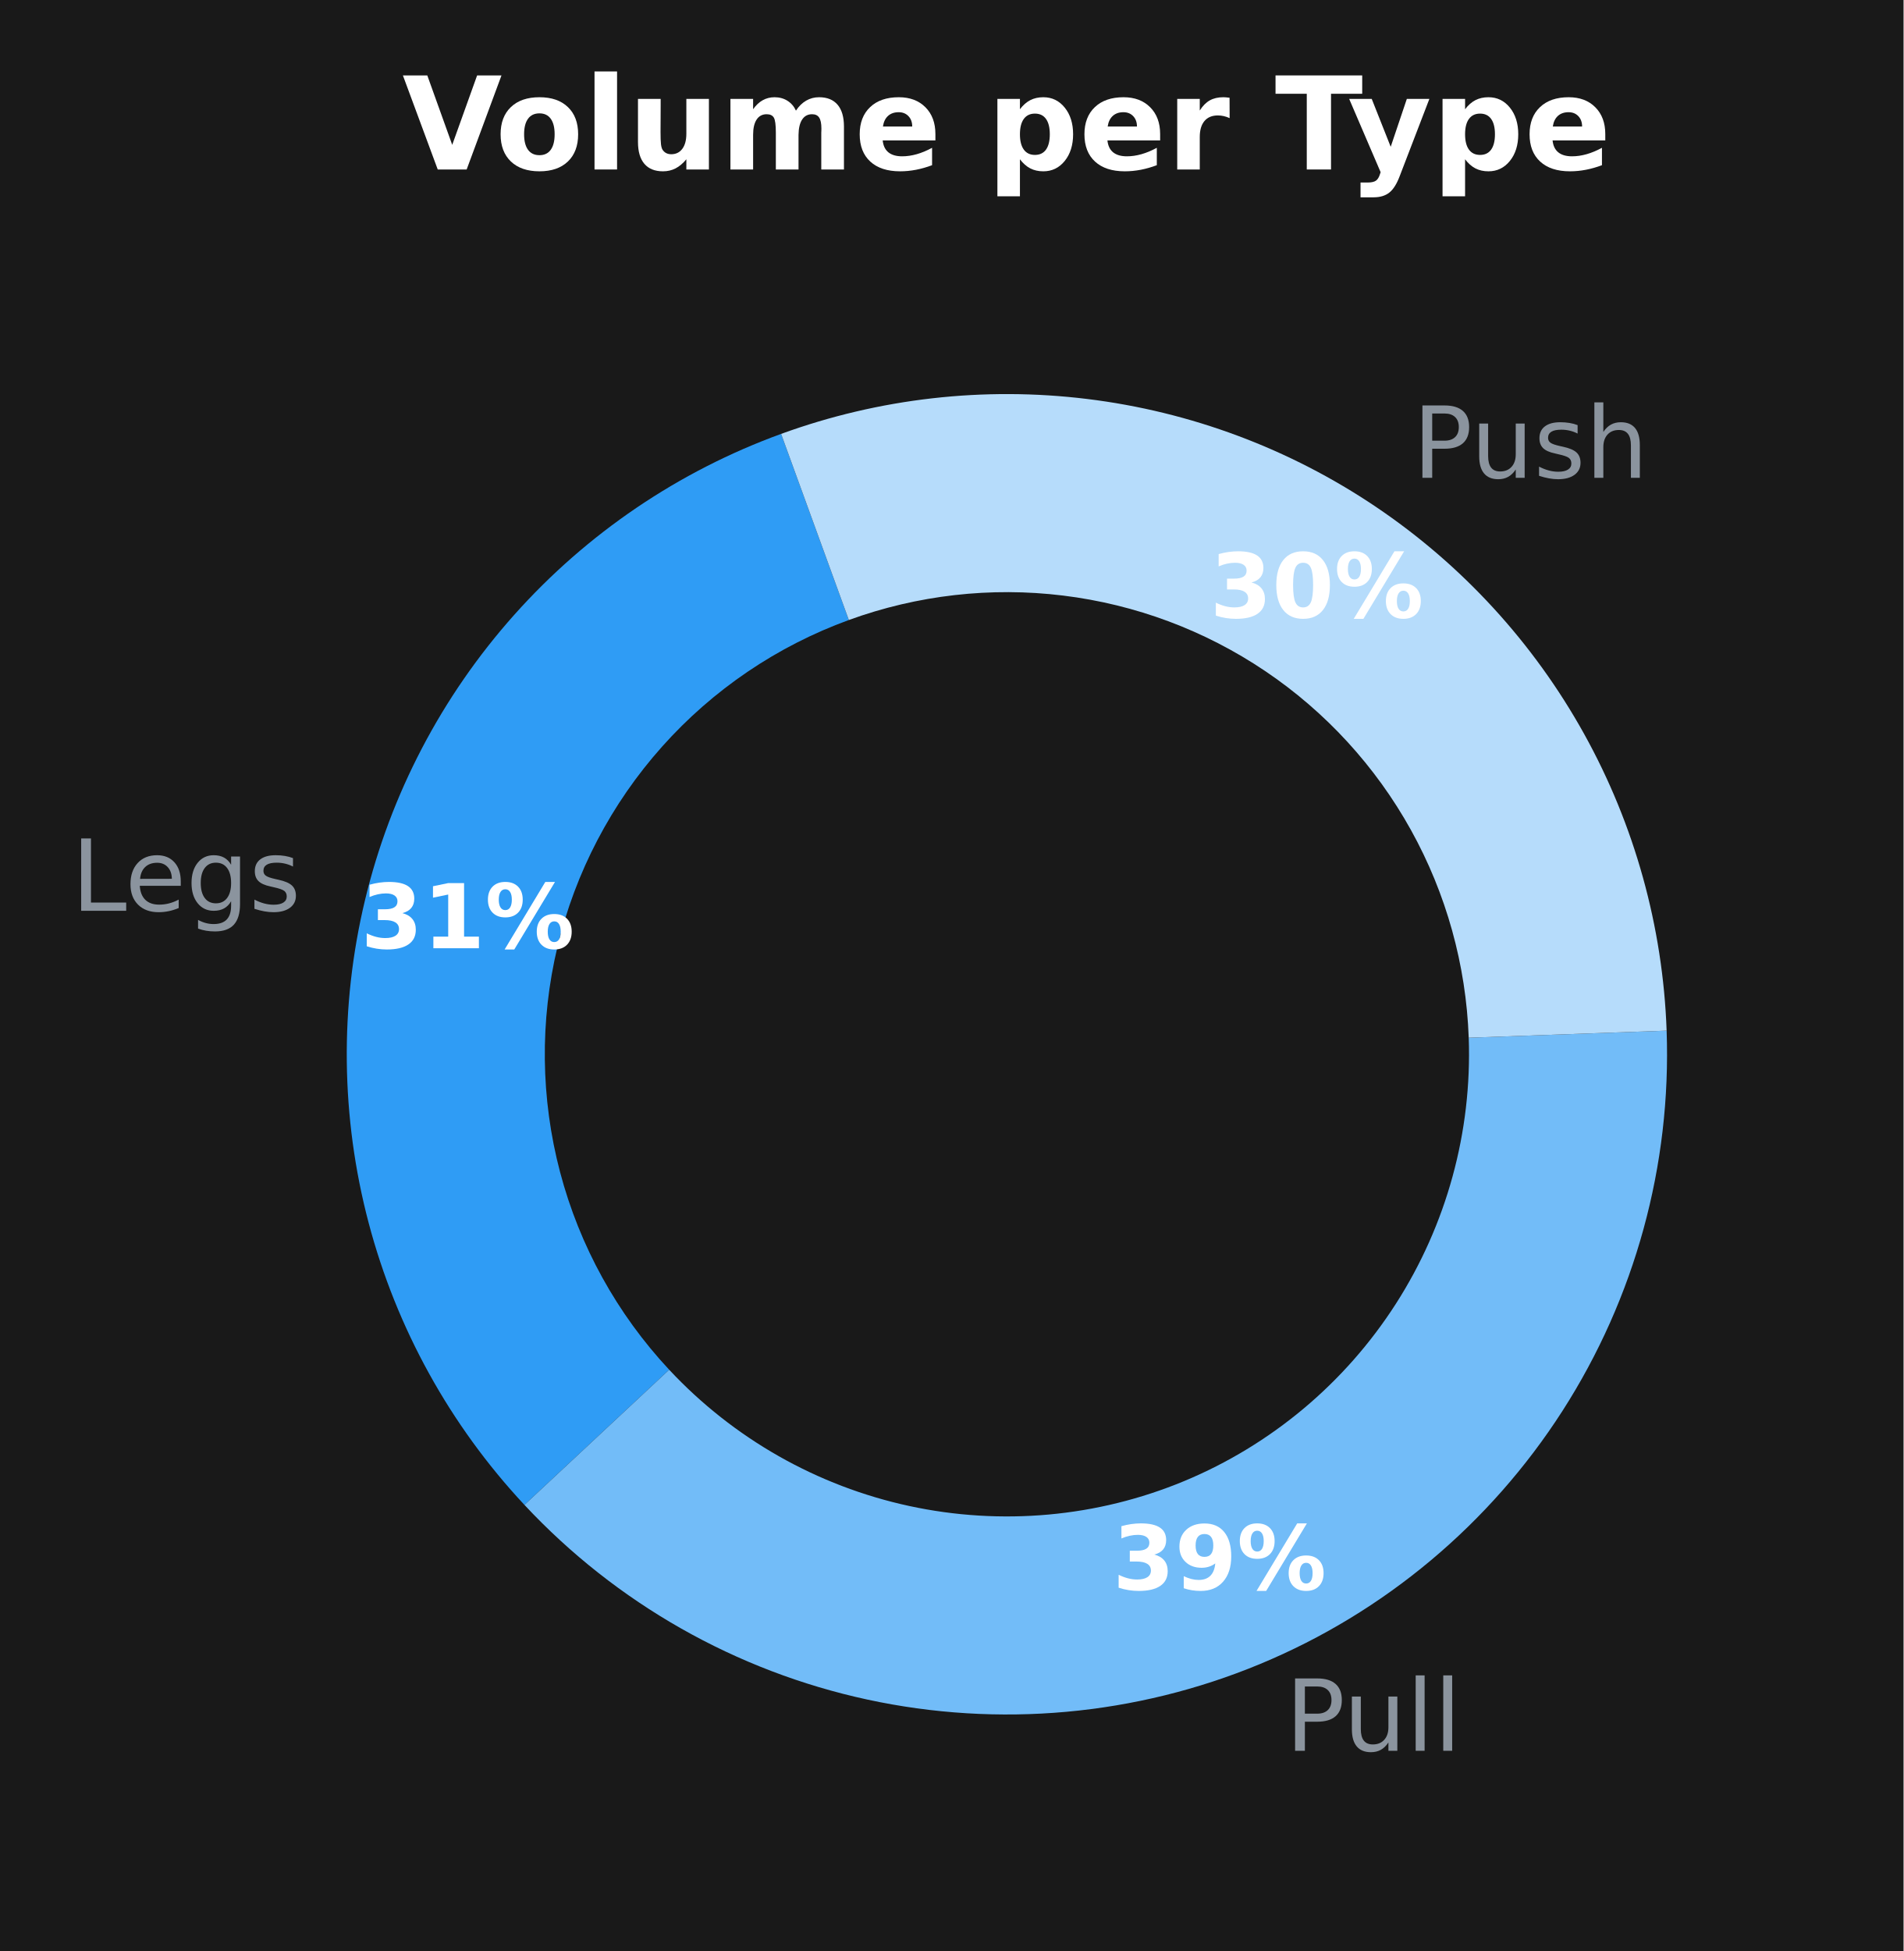
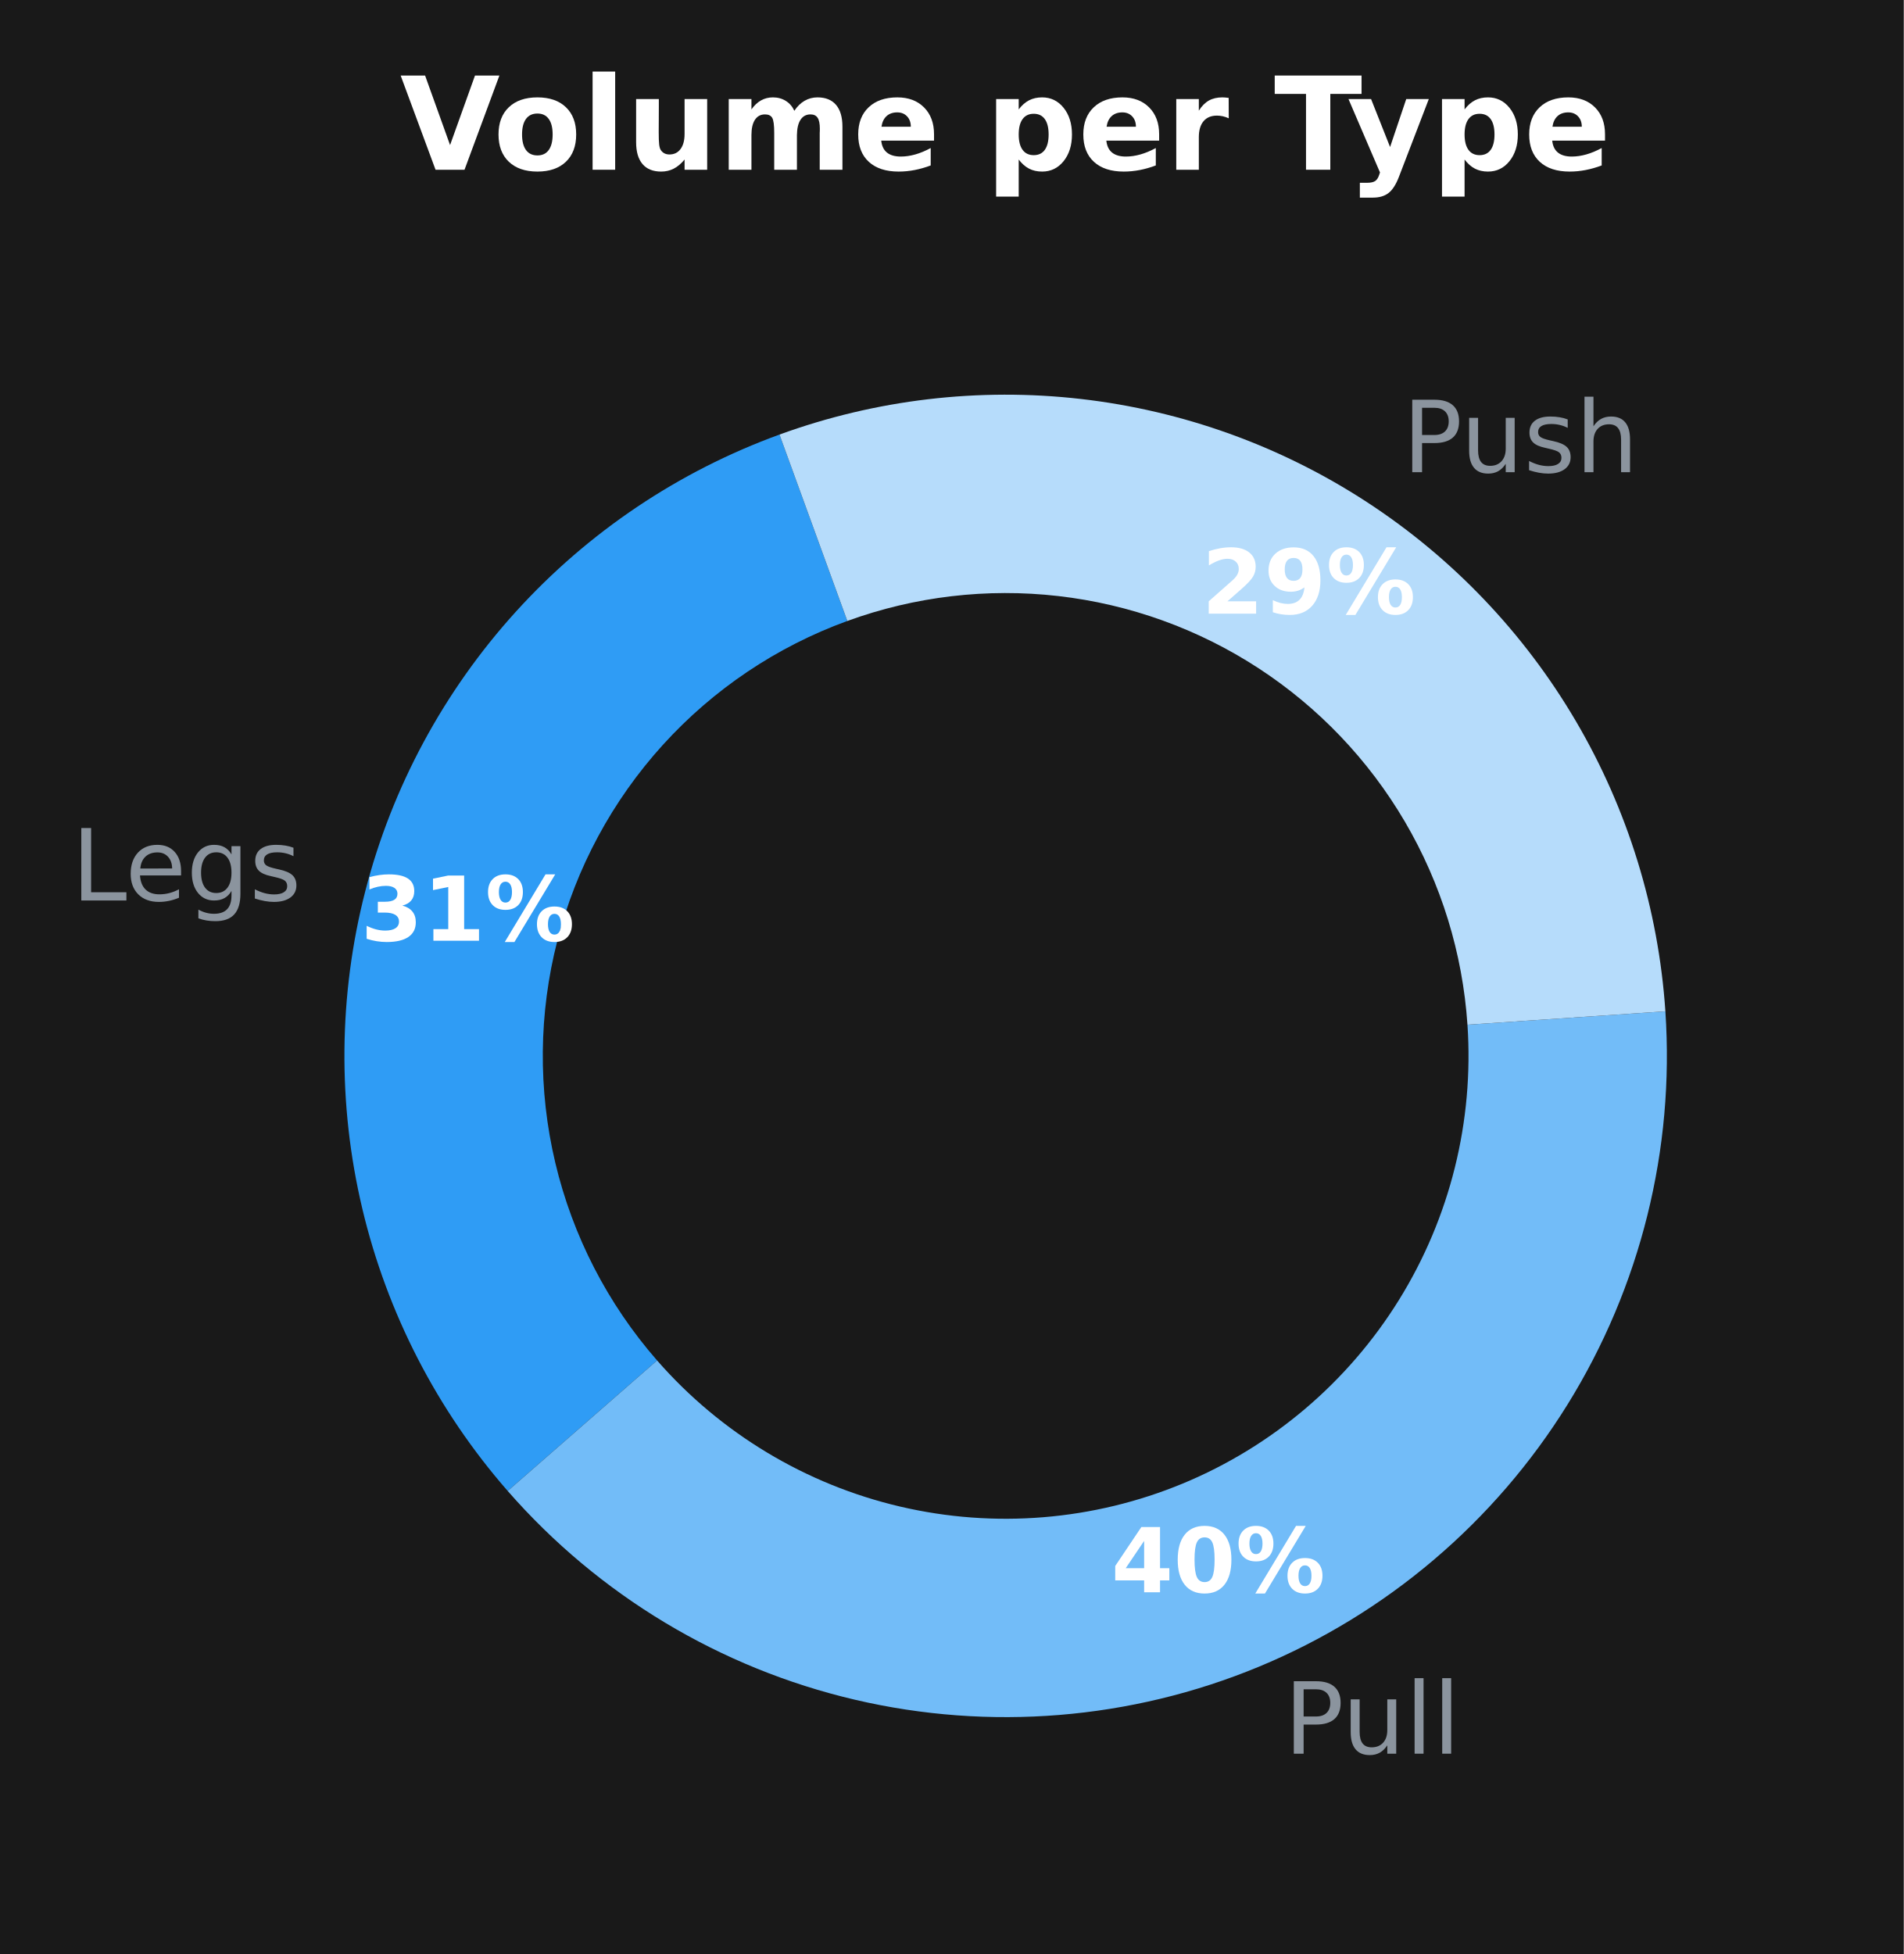
- <svg xmlns="http://www.w3.org/2000/svg" xmlns:xlink="http://www.w3.org/1999/xlink" width="191.833pt" height="196.598pt" viewBox="0 0 191.833 196.598" version="1.1">
+ <svg xmlns="http://www.w3.org/2000/svg" xmlns:xlink="http://www.w3.org/1999/xlink" width="191.541pt" height="196.598pt" viewBox="0 0 191.541 196.598" version="1.1">
  <defs>
    <style type="text/css">*{stroke-linejoin: round; stroke-linecap: butt}</style>
  </defs>
  <g id="figure_1">
    <g id="patch_1">
-       <path d="M 0 196.598  L 191.833 196.598  L 191.833 0  L 0 0  z " style="fill: #191919" />
+       <path d="M 0 196.598  L 191.541 196.598  L 191.541 0  L 0 0  z " style="fill: #191919" />
    </g>
    <g id="axes_1">
      <g id="patch_2">
-         <path d="M 78.719 43.722  C 68.389 47.482 59.15 53.744 51.831 61.947  C 44.512 70.15 39.34 80.041 36.777 90.731  C 34.215 101.422 34.342 112.583 37.147 123.212  C 39.952 133.842 45.348 143.612 52.851 151.646  L 67.438 138.024  C 62.185 132.4 58.408 125.56 56.445 118.12  C 54.481 110.679 54.392 102.867 56.186 95.383  C 57.98 87.9 61.601 80.977 66.724 75.235  C 71.847 69.493 78.314 65.109 85.545 62.477  z " style="fill: #2f9cf5" />
+         <path d="M 78.427 43.722  C 68.272 47.418 59.168 53.534 51.907 61.538  C 44.646 69.542 39.443 79.196 36.751 89.662  C 34.058 100.128 33.956 111.094 36.453 121.609  C 38.949 132.123 43.971 141.872 51.081 150.011  L 66.111 136.879  C 61.134 131.182 57.619 124.358 55.871 116.997  C 54.123 109.637 54.195 101.961 56.08 94.635  C 57.965 87.308 61.606 80.551 66.689 74.948  C 71.772 69.345 78.144 65.064 85.253 62.477  z " style="fill: #2f9cf5" />
      </g>
      <g id="patch_3">
-         <path d="M 52.851 151.646  C 62.102 161.551 74.162 168.397 87.409 171.262  C 100.656 174.128 114.467 172.877 126.984 167.68  C 139.501 162.483 150.136 153.583 157.458 142.178  C 164.779 130.773 168.444 117.398 167.958 103.854  L 148.013 104.569  C 148.353 114.05 145.787 123.412 140.662 131.396  C 135.537 139.38 128.093 145.61 119.331 149.248  C 110.569 152.886 100.901 153.761 91.628 151.755  C 82.355 149.749 73.913 144.957 67.438 138.024  z " style="fill: #72bcf8" />
+         <path d="M 51.081 150.011  C 60.241 160.494 72.463 167.842 86.017 171.015  C 99.571 174.188 113.785 173.028 126.646 167.699  C 139.506 162.371 150.375 153.138 157.714 141.309  C 165.052 129.48 168.496 115.641 167.557 101.752  L 147.644 103.098  C 148.301 112.82 145.891 122.507 140.754 130.788  C 135.617 139.068 128.008 145.531 119.006 149.261  C 110.004 152.991 100.054 153.803 90.566 151.582  C 81.078 149.361 72.523 144.217 66.111 136.879  z " style="fill: #72bcf8" />
      </g>
      <g id="patch_4">
-         <path d="M 167.958 103.854  C 167.582 93.368 164.731 83.117 159.637 73.944  C 154.543 64.77 147.351 56.93 138.649 51.066  C 129.947 45.203 119.98 41.48 109.565 40.204  C 99.15 38.928 88.579 40.133 78.719 43.722  L 85.545 62.477  C 92.447 59.965 99.847 59.121 107.138 60.014  C 114.428 60.908 121.405 63.513 127.496 67.618  C 133.588 71.722 138.622 77.21 142.188 83.632  C 145.753 90.054 147.749 97.229 148.013 104.569  z " style="fill: #b6dcfb" />
+         <path d="M 167.557 101.752  C 166.862 91.46 163.782 81.47 158.562 72.573  C 153.342 63.676 146.124 56.113 137.479 50.485  C 128.835 44.857 118.999 41.316 108.75 40.142  C 98.502 38.968 88.12 40.194 78.427 43.722  L 85.253 62.477  C 92.038 60.007 99.306 59.149 106.479 59.971  C 113.653 60.792 120.539 63.271 126.59 67.211  C 132.641 71.151 137.694 76.444 141.348 82.672  C 145.002 88.9 147.157 95.893 147.644 103.098  z " style="fill: #b6dcfb" />
      </g>
      <g id="matplotlib.axis_1" />
      <g id="matplotlib.axis_2" />
      <g id="text_1">
-         <g style="fill: #8b949e" transform="translate(7.2 91.77842) scale(0.1 -0.1)">
+         <g style="fill: #8b949e" transform="translate(7.2 90.60188) scale(0.1 -0.1)">
          <defs>
            <path id="DejaVuSans-2f" d="M 628 4666  L 1259 4666  L 1259 531  L 3531 531  L 3531 0  L 628 0  L 628 4666  z " transform="scale(0.015625)" />
            <path id="DejaVuSans-48" d="M 3597 1894  L 3597 1613  L 953 1613  Q 991 1019 1311 708  Q 1631 397 2203 397  Q 2534 397 2845 478  Q 3156 559 3463 722  L 3463 178  Q 3153 47 2828 -22  Q 2503 -91 2169 -91  Q 1331 -91 842 396  Q 353 884 353 1716  Q 353 2575 817 3079  Q 1281 3584 2069 3584  Q 2775 3584 3186 3129  Q 3597 2675 3597 1894  z M 3022 2063  Q 3016 2534 2758 2815  Q 2500 3097 2075 3097  Q 1594 3097 1305 2825  Q 1016 2553 972 2059  L 3022 2063  z " transform="scale(0.015625)" />
            <path id="DejaVuSans-4a" d="M 2906 1791  Q 2906 2416 2648 2759  Q 2391 3103 1925 3103  Q 1463 3103 1205 2759  Q 947 2416 947 1791  Q 947 1169 1205 825  Q 1463 481 1925 481  Q 2391 481 2648 825  Q 2906 1169 2906 1791  z M 3481 434  Q 3481 -459 3084 -895  Q 2688 -1331 1869 -1331  Q 1566 -1331 1297 -1286  Q 1028 -1241 775 -1147  L 775 -588  Q 1028 -725 1275 -790  Q 1522 -856 1778 -856  Q 2344 -856 2625 -561  Q 2906 -266 2906 331  L 2906 616  Q 2728 306 2450 153  Q 2172 0 1784 0  Q 1141 0 747 490  Q 353 981 353 1791  Q 353 2603 747 3093  Q 1141 3584 1784 3584  Q 2172 3584 2450 3431  Q 2728 3278 2906 2969  L 2906 3500  L 3481 3500  L 3481 434  z " transform="scale(0.015625)" />
            <path id="DejaVuSans-56" d="M 2834 3397  L 2834 2853  Q 2591 2978 2328 3040  Q 2066 3103 1784 3103  Q 1356 3103 1142 2972  Q 928 2841 928 2578  Q 928 2378 1081 2264  Q 1234 2150 1697 2047  L 1894 2003  Q 2506 1872 2764 1633  Q 3022 1394 3022 966  Q 3022 478 2636 193  Q 2250 -91 1575 -91  Q 1294 -91 989 -36  Q 684 19 347 128  L 347 722  Q 666 556 975 473  Q 1284 391 1588 391  Q 1994 391 2212 530  Q 2431 669 2431 922  Q 2431 1156 2273 1281  Q 2116 1406 1581 1522  L 1381 1569  Q 847 1681 609 1914  Q 372 2147 372 2553  Q 372 3047 722 3315  Q 1072 3584 1716 3584  Q 2034 3584 2315 3537  Q 2597 3491 2834 3397  z " transform="scale(0.015625)" />
          </defs>
          <use xlink:href="#DejaVuSans-2f" />
          <use xlink:href="#DejaVuSans-48" transform="translate(53.96875 0)" />
          <use xlink:href="#DejaVuSans-4a" transform="translate(115.5 0)" />
          <use xlink:href="#DejaVuSans-56" transform="translate(178.9844 0)" />
        </g>
      </g>
      <g id="text_2">
-         <g style="fill: #8b949e" transform="translate(129.5349 176.4227) scale(0.1 -0.1)">
+         <g style="fill: #8b949e" transform="translate(129.1921 176.4436) scale(0.1 -0.1)">
          <defs>
            <path id="DejaVuSans-33" d="M 1259 4147  L 1259 2394  L 2053 2394  Q 2494 2394 2734 2622  Q 2975 2850 2975 3272  Q 2975 3691 2734 3919  Q 2494 4147 2053 4147  L 1259 4147  z M 628 4666  L 2053 4666  Q 2838 4666 3239 4311  Q 3641 3956 3641 3272  Q 3641 2581 3239 2228  Q 2838 1875 2053 1875  L 1259 1875  L 1259 0  L 628 0  L 628 4666  z " transform="scale(0.015625)" />
            <path id="DejaVuSans-58" d="M 544 1381  L 544 3500  L 1119 3500  L 1119 1403  Q 1119 906 1312 657  Q 1506 409 1894 409  Q 2359 409 2629 706  Q 2900 1003 2900 1516  L 2900 3500  L 3475 3500  L 3475 0  L 2900 0  L 2900 538  Q 2691 219 2414 64  Q 2138 -91 1772 -91  Q 1169 -91 856 284  Q 544 659 544 1381  z M 1991 3584  L 1991 3584  z " transform="scale(0.015625)" />
            <path id="DejaVuSans-4f" d="M 603 4863  L 1178 4863  L 1178 0  L 603 0  L 603 4863  z " transform="scale(0.015625)" />
          </defs>
          <use xlink:href="#DejaVuSans-33" />
          <use xlink:href="#DejaVuSans-58" transform="translate(58.54688 0)" />
          <use xlink:href="#DejaVuSans-4f" transform="translate(121.9219 0)" />
          <use xlink:href="#DejaVuSans-4f" transform="translate(149.7031 0)" />
        </g>
      </g>
      <g id="text_3">
-         <g style="fill: #8b949e" transform="translate(142.3667 48.1472) scale(0.1 -0.1)">
+         <g style="fill: #8b949e" transform="translate(141.1093 47.50791) scale(0.1 -0.1)">
          <defs>
            <path id="DejaVuSans-4b" d="M 3513 2113  L 3513 0  L 2938 0  L 2938 2094  Q 2938 2591 2744 2837  Q 2550 3084 2163 3084  Q 1697 3084 1428 2787  Q 1159 2491 1159 1978  L 1159 0  L 581 0  L 581 4863  L 1159 4863  L 1159 2956  Q 1366 3272 1645 3428  Q 1925 3584 2291 3584  Q 2894 3584 3203 3211  Q 3513 2838 3513 2113  z " transform="scale(0.015625)" />
          </defs>
          <use xlink:href="#DejaVuSans-33" />
          <use xlink:href="#DejaVuSans-58" transform="translate(58.54688 0)" />
          <use xlink:href="#DejaVuSans-56" transform="translate(121.9219 0)" />
          <use xlink:href="#DejaVuSans-4b" transform="translate(174.0156 0)" />
        </g>
      </g>
      <g id="text_4">
-         <g style="fill: #ffffff" transform="translate(36.3575 95.55036) scale(0.09 -0.09)">
+         <g style="fill: #ffffff" transform="translate(36.2884 94.65191) scale(0.09 -0.09)">
          <defs>
            <path id="DejaVuSans-Bold-16" d="M 2981 2516  Q 3453 2394 3698 2092  Q 3944 1791 3944 1325  Q 3944 631 3412 270  Q 2881 -91 1863 -91  Q 1503 -91 1142 -33  Q 781 25 428 141  L 428 1069  Q 766 900 1098 814  Q 1431 728 1753 728  Q 2231 728 2486 893  Q 2741 1059 2741 1369  Q 2741 1688 2480 1852  Q 2219 2016 1709 2016  L 1228 2016  L 1228 2791  L 1734 2791  Q 2188 2791 2409 2933  Q 2631 3075 2631 3366  Q 2631 3634 2415 3781  Q 2200 3928 1806 3928  Q 1516 3928 1219 3862  Q 922 3797 628 3669  L 628 4550  Q 984 4650 1334 4700  Q 1684 4750 2022 4750  Q 2931 4750 3382 4451  Q 3834 4153 3834 3553  Q 3834 3144 3618 2883  Q 3403 2622 2981 2516  z " transform="scale(0.015625)" />
            <path id="DejaVuSans-Bold-14" d="M 750 831  L 1813 831  L 1813 3847  L 722 3622  L 722 4441  L 1806 4666  L 2950 4666  L 2950 831  L 4013 831  L 4013 0  L 750 0  L 750 831  z " transform="scale(0.015625)" />
            <path id="DejaVuSans-Bold-8" d="M 4959 1925  Q 4738 1925 4616 1733  Q 4494 1541 4494 1184  Q 4494 825 4614 633  Q 4734 441 4959 441  Q 5184 441 5303 633  Q 5422 825 5422 1184  Q 5422 1541 5301 1733  Q 5181 1925 4959 1925  z M 4959 2450  Q 5541 2450 5875 2112  Q 6209 1775 6209 1184  Q 6209 594 5875 251  Q 5541 -91 4959 -91  Q 4378 -91 4042 251  Q 3706 594 3706 1184  Q 3706 1772 4042 2111  Q 4378 2450 4959 2450  z M 2094 -91  L 1403 -91  L 4319 4750  L 5013 4750  L 2094 -91  z M 1453 4750  Q 2034 4750 2367 4411  Q 2700 4072 2700 3481  Q 2700 2891 2367 2550  Q 2034 2209 1453 2209  Q 872 2209 539 2550  Q 206 2891 206 3481  Q 206 4072 539 4411  Q 872 4750 1453 4750  z M 1453 4225  Q 1228 4225 1106 4031  Q 984 3838 984 3481  Q 984 3122 1106 2926  Q 1228 2731 1453 2731  Q 1678 2731 1798 2926  Q 1919 3122 1919 3481  Q 1919 3838 1797 4031  Q 1675 4225 1453 4225  z " transform="scale(0.015625)" />
          </defs>
          <use xlink:href="#DejaVuSans-Bold-16" />
          <use xlink:href="#DejaVuSans-Bold-14" transform="translate(69.57812 0)" />
          <use xlink:href="#DejaVuSans-Bold-8" transform="translate(139.1562 0)" />
        </g>
      </g>
      <g id="text_5">
-         <g style="fill: #ffffff" transform="translate(112.1309 160.1875) scale(0.09 -0.09)">
+         <g style="fill: #ffffff" transform="translate(111.8001 160.2035) scale(0.09 -0.09)">
          <defs>
+             <path id="DejaVuSans-Bold-17" d="M 2356 3675  L 1038 1722  L 2356 1722  L 2356 3675  z M 2156 4666  L 3494 4666  L 3494 1722  L 4159 1722  L 4159 850  L 3494 850  L 3494 0  L 2356 0  L 2356 850  L 288 850  L 288 1881  L 2156 4666  z " transform="scale(0.015625)" />
+             <path id="DejaVuSans-Bold-13" d="M 2944 2338  Q 2944 3213 2780 3570  Q 2616 3928 2228 3928  Q 1841 3928 1675 3570  Q 1509 3213 1509 2338  Q 1509 1453 1675 1090  Q 1841 728 2228 728  Q 2613 728 2778 1090  Q 2944 1453 2944 2338  z M 4147 2328  Q 4147 1169 3647 539  Q 3147 -91 2228 -91  Q 1306 -91 806 539  Q 306 1169 306 2328  Q 306 3491 806 4120  Q 1306 4750 2228 4750  Q 3147 4750 3647 4120  Q 4147 3491 4147 2328  z " transform="scale(0.015625)" />
+           </defs>
+           <use xlink:href="#DejaVuSans-Bold-17" />
+           <use xlink:href="#DejaVuSans-Bold-13" transform="translate(69.57812 0)" />
+           <use xlink:href="#DejaVuSans-Bold-8" transform="translate(139.1562 0)" />
+         </g>
+       </g>
+       <g id="text_6">
+         <g style="fill: #ffffff" transform="translate(120.9004 61.74349) scale(0.09 -0.09)">
+           <defs>
+             <path id="DejaVuSans-Bold-15" d="M 1844 884  L 3897 884  L 3897 0  L 506 0  L 506 884  L 2209 2388  Q 2438 2594 2547 2791  Q 2656 2988 2656 3200  Q 2656 3528 2436 3728  Q 2216 3928 1850 3928  Q 1569 3928 1234 3808  Q 900 3688 519 3450  L 519 4475  Q 925 4609 1322 4679  Q 1719 4750 2100 4750  Q 2938 4750 3402 4381  Q 3866 4013 3866 3353  Q 3866 2972 3669 2642  Q 3472 2313 2841 1759  L 1844 884  z " transform="scale(0.015625)" />
            <path id="DejaVuSans-Bold-1c" d="M 641 103  L 641 966  Q 928 831 1190 764  Q 1453 697 1709 697  Q 2247 697 2547 995  Q 2847 1294 2900 1881  Q 2688 1725 2447 1647  Q 2206 1569 1925 1569  Q 1209 1569 770 1986  Q 331 2403 331 3084  Q 331 3838 820 4291  Q 1309 4744 2131 4744  Q 3044 4744 3544 4128  Q 4044 3513 4044 2388  Q 4044 1231 3459 570  Q 2875 -91 1856 -91  Q 1528 -91 1228 -42  Q 928 6 641 103  z M 2125 2350  Q 2441 2350 2600 2554  Q 2759 2759 2759 3169  Q 2759 3575 2600 3781  Q 2441 3988 2125 3988  Q 1809 3988 1650 3781  Q 1491 3575 1491 3169  Q 1491 2759 1650 2554  Q 1809 2350 2125 2350  z " transform="scale(0.015625)" />
          </defs>
-           <use xlink:href="#DejaVuSans-Bold-16" />
+           <use xlink:href="#DejaVuSans-Bold-15" />
          <use xlink:href="#DejaVuSans-Bold-1c" transform="translate(69.57812 0)" />
          <use xlink:href="#DejaVuSans-Bold-8" transform="translate(139.1562 0)" />
        </g>
      </g>
-       <g id="text_6">
-         <g style="fill: #ffffff" transform="translate(121.9298 62.23168) scale(0.09 -0.09)">
-           <defs>
-             <path id="DejaVuSans-Bold-13" d="M 2944 2338  Q 2944 3213 2780 3570  Q 2616 3928 2228 3928  Q 1841 3928 1675 3570  Q 1509 3213 1509 2338  Q 1509 1453 1675 1090  Q 1841 728 2228 728  Q 2613 728 2778 1090  Q 2944 1453 2944 2338  z M 4147 2328  Q 4147 1169 3647 539  Q 3147 -91 2228 -91  Q 1306 -91 806 539  Q 306 1169 306 2328  Q 306 3491 806 4120  Q 1306 4750 2228 4750  Q 3147 4750 3647 4120  Q 4147 3491 4147 2328  z " transform="scale(0.015625)" />
-           </defs>
-           <use xlink:href="#DejaVuSans-Bold-16" />
-           <use xlink:href="#DejaVuSans-Bold-13" transform="translate(69.57812 0)" />
-           <use xlink:href="#DejaVuSans-Bold-8" transform="translate(139.1562 0)" />
-         </g>
-       </g>
      <g id="text_7">
-         <g style="fill: #ffffff" transform="translate(40.54056 17.07797) scale(0.13 -0.13)">
+         <g style="fill: #ffffff" transform="translate(40.24823 17.07797) scale(0.13 -0.13)">
          <defs>
            <path id="DejaVuSans-Bold-39" d="M 31 4666  L 1241 4666  L 2478 1222  L 3713 4666  L 4922 4666  L 3194 0  L 1759 0  L 31 4666  z " transform="scale(0.015625)" />
            <path id="DejaVuSans-Bold-52" d="M 2203 2784  Q 1831 2784 1636 2517  Q 1441 2250 1441 1747  Q 1441 1244 1636 976  Q 1831 709 2203 709  Q 2569 709 2762 976  Q 2956 1244 2956 1747  Q 2956 2250 2762 2517  Q 2569 2784 2203 2784  z M 2203 3584  Q 3106 3584 3614 3096  Q 4122 2609 4122 1747  Q 4122 884 3614 396  Q 3106 -91 2203 -91  Q 1297 -91 786 396  Q 275 884 275 1747  Q 275 2609 786 3096  Q 1297 3584 2203 3584  z " transform="scale(0.015625)" />
            <path id="DejaVuSans-Bold-4f" d="M 538 4863  L 1656 4863  L 1656 0  L 538 0  L 538 4863  z " transform="scale(0.015625)" />
            <path id="DejaVuSans-Bold-58" d="M 500 1363  L 500 3500  L 1625 3500  L 1625 3150  Q 1625 2866 1622 2436  Q 1619 2006 1619 1863  Q 1619 1441 1641 1255  Q 1663 1069 1716 984  Q 1784 875 1895 815  Q 2006 756 2150 756  Q 2500 756 2700 1025  Q 2900 1294 2900 1772  L 2900 3500  L 4019 3500  L 4019 0  L 2900 0  L 2900 506  Q 2647 200 2364 54  Q 2081 -91 1741 -91  Q 1134 -91 817 281  Q 500 653 500 1363  z " transform="scale(0.015625)" />
            <path id="DejaVuSans-Bold-50" d="M 3781 2919  Q 3994 3244 4286 3414  Q 4578 3584 4928 3584  Q 5531 3584 5847 3212  Q 6163 2841 6163 2131  L 6163 0  L 5038 0  L 5038 1825  Q 5041 1866 5042 1909  Q 5044 1953 5044 2034  Q 5044 2406 4934 2573  Q 4825 2741 4581 2741  Q 4263 2741 4089 2478  Q 3916 2216 3909 1719  L 3909 0  L 2784 0  L 2784 1825  Q 2784 2406 2684 2573  Q 2584 2741 2328 2741  Q 2006 2741 1831 2477  Q 1656 2213 1656 1722  L 1656 0  L 531 0  L 531 3500  L 1656 3500  L 1656 2988  Q 1863 3284 2130 3434  Q 2397 3584 2719 3584  Q 3081 3584 3359 3409  Q 3638 3234 3781 2919  z " transform="scale(0.015625)" />
            <path id="DejaVuSans-Bold-48" d="M 4031 1759  L 4031 1441  L 1416 1441  Q 1456 1047 1700 850  Q 1944 653 2381 653  Q 2734 653 3104 758  Q 3475 863 3866 1075  L 3866 213  Q 3469 63 3072 -14  Q 2675 -91 2278 -91  Q 1328 -91 801 392  Q 275 875 275 1747  Q 275 2603 792 3093  Q 1309 3584 2216 3584  Q 3041 3584 3536 3087  Q 4031 2591 4031 1759  z M 2881 2131  Q 2881 2450 2695 2645  Q 2509 2841 2209 2841  Q 1884 2841 1681 2658  Q 1478 2475 1428 2131  L 2881 2131  z " transform="scale(0.015625)" />
            <path id="DejaVuSans-Bold-3" transform="scale(0.015625)" />
            <path id="DejaVuSans-Bold-53" d="M 1656 506  L 1656 -1331  L 538 -1331  L 538 3500  L 1656 3500  L 1656 2988  Q 1888 3294 2169 3439  Q 2450 3584 2816 3584  Q 3463 3584 3878 3070  Q 4294 2556 4294 1747  Q 4294 938 3878 423  Q 3463 -91 2816 -91  Q 2450 -91 2169 54  Q 1888 200 1656 506  z M 2400 2772  Q 2041 2772 1848 2508  Q 1656 2244 1656 1747  Q 1656 1250 1848 986  Q 2041 722 2400 722  Q 2759 722 2948 984  Q 3138 1247 3138 1747  Q 3138 2247 2948 2509  Q 2759 2772 2400 2772  z " transform="scale(0.015625)" />
            <path id="DejaVuSans-Bold-55" d="M 3138 2547  Q 2991 2616 2845 2648  Q 2700 2681 2553 2681  Q 2122 2681 1889 2404  Q 1656 2128 1656 1613  L 1656 0  L 538 0  L 538 3500  L 1656 3500  L 1656 2925  Q 1872 3269 2151 3426  Q 2431 3584 2822 3584  Q 2878 3584 2943 3579  Q 3009 3575 3134 3559  L 3138 2547  z " transform="scale(0.015625)" />
            <path id="DejaVuSans-Bold-37" d="M 31 4666  L 4331 4666  L 4331 3756  L 2784 3756  L 2784 0  L 1581 0  L 1581 3756  L 31 3756  L 31 4666  z " transform="scale(0.015625)" />
            <path id="DejaVuSans-Bold-5c" d="M 78 3500  L 1197 3500  L 2138 1125  L 2938 3500  L 4056 3500  L 2584 -331  Q 2363 -916 2067 -1148  Q 1772 -1381 1288 -1381  L 641 -1381  L 641 -647  L 991 -647  Q 1275 -647 1404 -556  Q 1534 -466 1606 -231  L 1638 -134  L 78 3500  z " transform="scale(0.015625)" />
          </defs>
          <use xlink:href="#DejaVuSans-Bold-39" />
          <use xlink:href="#DejaVuSans-Bold-52" transform="translate(71.92188 0)" />
          <use xlink:href="#DejaVuSans-Bold-4f" transform="translate(140.625 0)" />
          <use xlink:href="#DejaVuSans-Bold-58" transform="translate(174.9062 0)" />
          <use xlink:href="#DejaVuSans-Bold-50" transform="translate(246.0938 0)" />
          <use xlink:href="#DejaVuSans-Bold-48" transform="translate(350.2969 0)" />
          <use xlink:href="#DejaVuSans-Bold-3" transform="translate(418.125 0)" />
          <use xlink:href="#DejaVuSans-Bold-53" transform="translate(452.9375 0)" />
          <use xlink:href="#DejaVuSans-Bold-48" transform="translate(524.5156 0)" />
          <use xlink:href="#DejaVuSans-Bold-55" transform="translate(592.3438 0)" />
          <use xlink:href="#DejaVuSans-Bold-3" transform="translate(641.6562 0)" />
          <use xlink:href="#DejaVuSans-Bold-37" transform="translate(676.4688 0)" />
          <use xlink:href="#DejaVuSans-Bold-5c" transform="translate(732.8281 0)" />
          <use xlink:href="#DejaVuSans-Bold-53" transform="translate(798.0156 0)" />
          <use xlink:href="#DejaVuSans-Bold-48" transform="translate(869.5938 0)" />
        </g>
      </g>
    </g>
  </g>
</svg>
